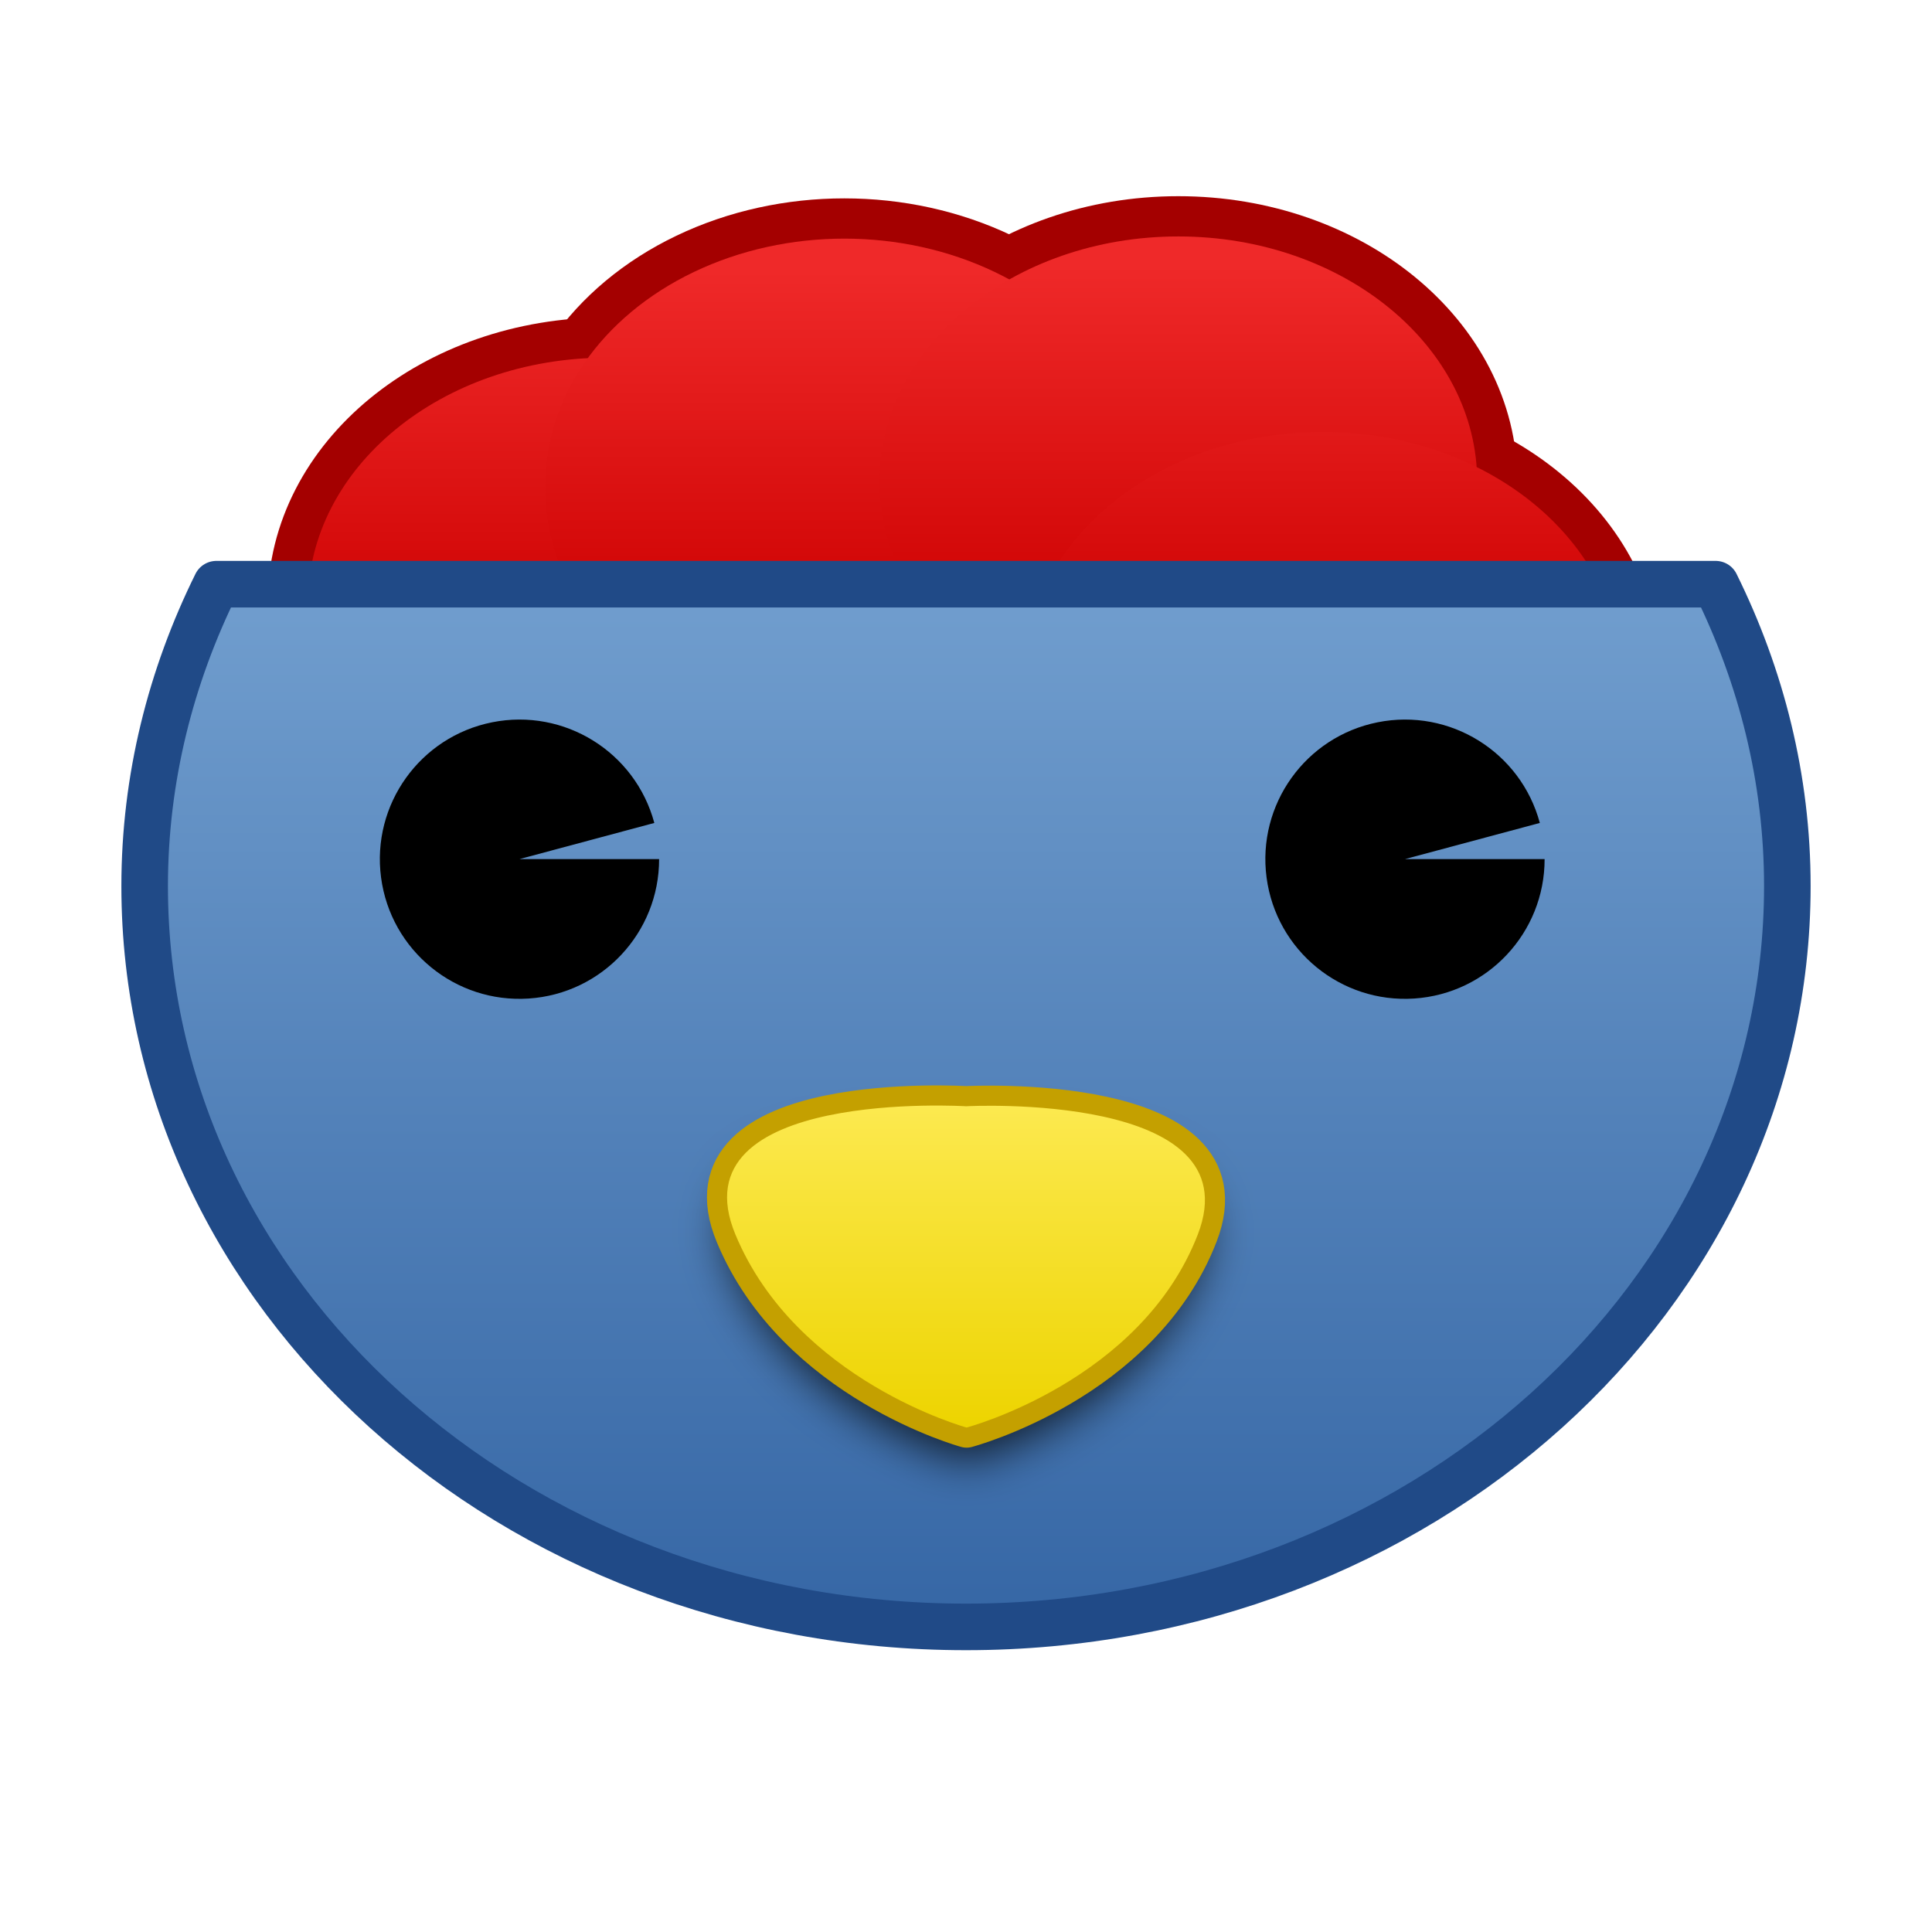
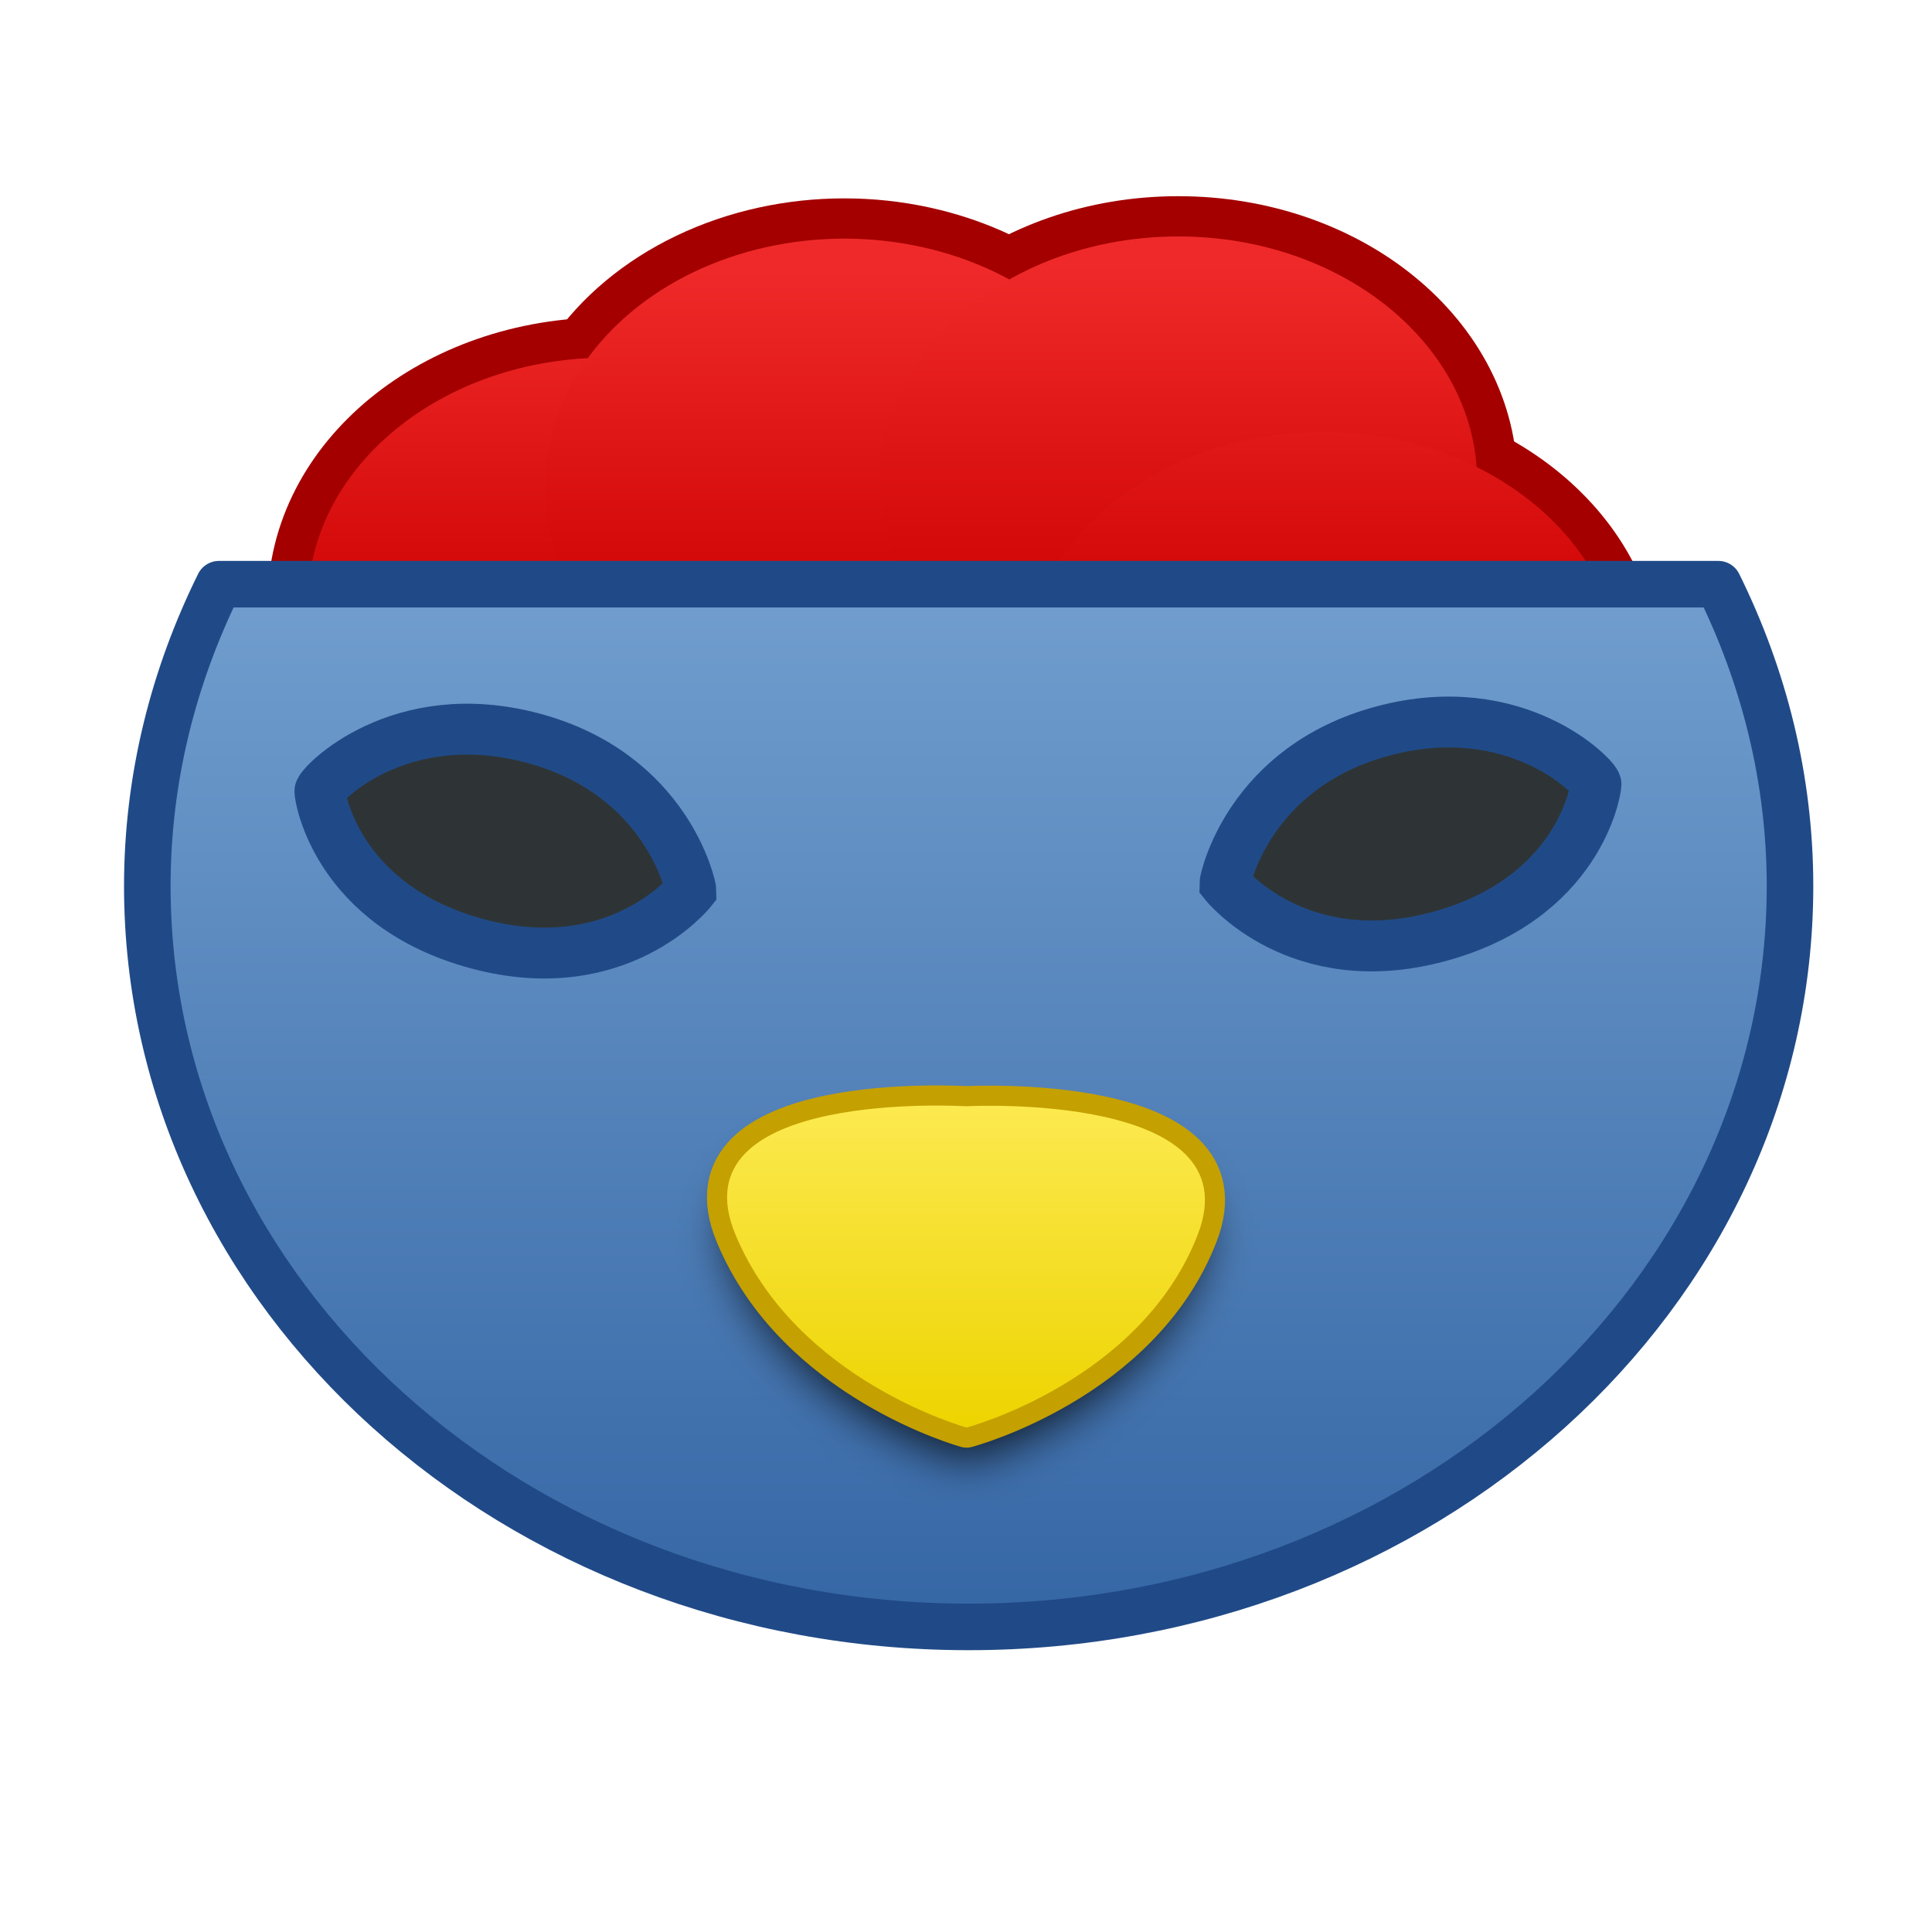
<svg xmlns="http://www.w3.org/2000/svg" xmlns:xlink="http://www.w3.org/1999/xlink" width="48px" height="48px" id="svg2993" version="1.1">
  <defs id="defs2995">
    <linearGradient id="linearGradient3882">
      <stop style="stop-color:#babdb6;stop-opacity:1;" offset="0" id="stop3884" />
      <stop style="stop-color:#eeeeec;stop-opacity:1;" offset="1" id="stop3886" />
    </linearGradient>
    <linearGradient id="linearGradient3872">
      <stop id="stop3880" offset="0" style="stop-color:#e0e2dd;stop-opacity:1;" />
      <stop style="stop-color:#eeeeec;stop-opacity:1;" offset="1" id="stop3876" />
    </linearGradient>
    <linearGradient id="linearGradient4114">
      <stop style="stop-color:#edd400;stop-opacity:1;" offset="0" id="stop4116" />
      <stop style="stop-color:#fce94f;stop-opacity:1;" offset="1" id="stop4118" />
    </linearGradient>
    <linearGradient id="linearGradient3939">
      <stop style="stop-color:#ef2929;stop-opacity:1;" offset="0" id="stop3941" />
      <stop style="stop-color:#cc0000;stop-opacity:1;" offset="1" id="stop3943" />
    </linearGradient>
    <linearGradient id="linearGradient3820">
      <stop style="stop-color:#eeeeec;stop-opacity:1;" offset="0" id="stop3822" />
      <stop style="stop-color:#eeeeec;stop-opacity:0;" offset="1" id="stop3824" />
    </linearGradient>
    <linearGradient id="linearGradient3903">
      <stop style="stop-color:#eeeeec;stop-opacity:1;" offset="0" id="stop3905" />
      <stop style="stop-color:#ffffff;stop-opacity:0;" offset="1" id="stop3907" />
    </linearGradient>
    <linearGradient id="linearGradient3891">
      <stop style="stop-color:#2e3436;stop-opacity:1;" offset="0" id="stop3893" />
      <stop style="stop-color:#eeeeec;stop-opacity:1;" offset="1" id="stop3895" />
    </linearGradient>
    <linearGradient id="linearGradient3883">
      <stop style="stop-color:#2e3436;stop-opacity:1;" offset="0" id="stop3885" />
      <stop style="stop-color:#2e3436;stop-opacity:0;" offset="1" id="stop3887" />
    </linearGradient>
    <linearGradient id="linearGradient3801">
      <stop style="stop-color:#f57900;stop-opacity:1;" offset="0" id="stop3803" />
      <stop style="stop-color:#fcaf3e;stop-opacity:1;" offset="1" id="stop3805" />
    </linearGradient>
    <linearGradient id="linearGradient3784">
      <stop style="stop-color:#3465a4;stop-opacity:1;" offset="0" id="stop3786" />
      <stop style="stop-color:#729fcf;stop-opacity:1;" offset="1" id="stop3788" />
    </linearGradient>
-     <linearGradient xlink:href="#linearGradient3784" id="linearGradient3790" x1="2.515" y1="44.204" x2="2.515" y2="17.14" gradientUnits="userSpaceOnUse" gradientTransform="translate(0.4999999,-3.204602)" />
+     <linearGradient xlink:href="#linearGradient3784" id="linearGradient3790" x1="2.515" y1="44.204" x2="2.515" y2="17.14" gradientUnits="userSpaceOnUse" gradientTransform="translate(0.5662911,-3.204602)" />
    <linearGradient xlink:href="#linearGradient3801" id="linearGradient3808" gradientUnits="userSpaceOnUse" gradientTransform="matrix(0.680266,0,0,0.680266,7.673616,16.61139)" x1="24" y1="39.08" x2="23.87" y2="31.379" />
    <radialGradient xlink:href="#linearGradient3820" id="radialGradient3828" cx="23.093" cy="31.611" fx="23.093" fy="31.611" r="3.826" gradientTransform="matrix(1.135759,-1.098012,0.9194646,0.9510735,-31.29284,32.15095)" gradientUnits="userSpaceOnUse" spreadMethod="reflect" />
    <linearGradient xlink:href="#linearGradient4114" id="linearGradient3024" gradientUnits="userSpaceOnUse" gradientTransform="matrix(1.058086,0,0,0.5787752,-1.379071,12.84868)" x1="24" y1="39.08" x2="24" y2="28" />
    <filter id="filter3842" x="-0.115" width="1.231" y="-0.171" height="1.342">
      <feGaussianBlur stdDeviation="0.571" id="feGaussianBlur3844" />
    </filter>
    <linearGradient xlink:href="#linearGradient3939" id="linearGradient4031" gradientUnits="userSpaceOnUse" x1="25.065" y1="7.359" x2="25.065" y2="16.558" />
    <linearGradient xlink:href="#linearGradient3939" id="linearGradient4033" gradientUnits="userSpaceOnUse" x1="18.94" y1="9.921" x2="18.94" y2="19.171" />
    <linearGradient xlink:href="#linearGradient3939" id="linearGradient4035" gradientUnits="userSpaceOnUse" x1="11.44" y1="9.921" x2="11.44" y2="19.186" />
    <linearGradient xlink:href="#linearGradient3939" id="linearGradient4043" gradientUnits="userSpaceOnUse" x1="7.315" y1="5.671" x2="7.315" y2="14.695" />
    <linearGradient xlink:href="#linearGradient4114" id="linearGradient4128" x1="24.015" y1="35.467" x2="24.015" y2="27.485" gradientUnits="userSpaceOnUse" />
+     <linearGradient xlink:href="#linearGradient4114" id="linearGradient3046" gradientUnits="userSpaceOnUse" x1="24.015" y1="35.467" x2="24.015" y2="27.485" gradientTransform="translate(-0.2651651,-9.269906)" />
  </defs>
  <g id="layer1">
    <g id="g3904" style="stroke:#a40000;stroke-opacity:1;stroke-width:2;stroke-miterlimit:4;stroke-dasharray:none">
      <path style="fill:url(#linearGradient4031);fill-opacity:1;stroke:#a40000;stroke-opacity:1;stroke-width:2;stroke-miterlimit:4;stroke-dasharray:none" id="path3906" d="m 22.539,15.296 c 0,3.368 -3.324,6.099 -7.425,6.099 -4.101,0 -7.425,-2.731 -7.425,-6.099 0,-3.368 3.324,-6.099 7.425,-6.099 4.101,0 7.425,2.731 7.425,6.099 z" transform="translate(-0.0392136,-0.3106602)" />
      <path d="m 22.539,15.296 a 7.425,6.099 0 1 1 -14.849,0 7.425,6.099 0 1 1 14.849,0 z" id="path3908" style="fill:url(#linearGradient4033);fill-opacity:1;stroke:#a40000;stroke-opacity:1;stroke-width:2;stroke-miterlimit:4;stroke-dasharray:none" transform="translate(5.862012,-3.197735)" />
      <path transform="translate(14.16163,-3.322735)" style="fill:url(#linearGradient4035);fill-opacity:1;stroke:#a40000;stroke-opacity:1;stroke-width:2;stroke-miterlimit:4;stroke-dasharray:none" id="path3910" d="m 22.539,15.296 c 0,3.368 -3.324,6.099 -7.425,6.099 -4.101,0 -7.425,-2.731 -7.425,-6.099 0,-3.368 3.324,-6.099 7.425,-6.099 4.101,0 7.425,2.731 7.425,6.099 z" />
      <path d="m 22.539,15.296 c 0,3.368 -3.324,6.099 -7.425,6.099 -4.101,0 -7.425,-2.731 -7.425,-6.099 0,-3.368 3.324,-6.099 7.425,-6.099 4.101,0 7.425,2.731 7.425,6.099 z" id="path3912" style="fill:url(#linearGradient4043);fill-opacity:1;stroke:#a40000;stroke-opacity:1;stroke-width:2;stroke-miterlimit:4;stroke-dasharray:none" transform="translate(17.74498,1.534783)" />
    </g>
    <g id="g4045">
      <path transform="translate(-0.0392136,-0.3106602)" d="m 22.539,15.296 c 0,3.368 -3.324,6.099 -7.425,6.099 -4.101,0 -7.425,-2.731 -7.425,-6.099 0,-3.368 3.324,-6.099 7.425,-6.099 4.101,0 7.425,2.731 7.425,6.099 z" id="path3796" style="fill:url(#linearGradient4031);fill-opacity:1;stroke:none" />
      <path transform="translate(5.862012,-3.197735)" style="fill:url(#linearGradient4033);fill-opacity:1;stroke:none" id="path3798" d="m 22.539,15.296 a 7.425,6.099 0 1 1 -14.849,0 7.425,6.099 0 1 1 14.849,0 z" />
      <path d="m 22.539,15.296 c 0,3.368 -3.324,6.099 -7.425,6.099 -4.101,0 -7.425,-2.731 -7.425,-6.099 0,-3.368 3.324,-6.099 7.425,-6.099 4.101,0 7.425,2.731 7.425,6.099 z" id="path3800" style="fill:url(#linearGradient4035);fill-opacity:1;stroke:none" transform="translate(14.16163,-3.322735)" />
      <path transform="translate(17.74498,1.534783)" style="fill:url(#linearGradient4043);fill-opacity:1;stroke:none" id="path3802" d="m 22.539,15.296 c 0,3.368 -3.324,6.099 -7.425,6.099 -4.101,0 -7.425,-2.731 -7.425,-6.099 0,-3.368 3.324,-6.099 7.425,-6.099 4.101,0 7.425,2.731 7.425,6.099 z" />
    </g>
-     <path style="fill:url(#linearGradient3790);fill-opacity:1;stroke:#204a87;stroke-width:1.157;stroke-linecap:square;stroke-linejoin:round;stroke-miterlimit:4;stroke-opacity:1;stroke-dasharray:none" d="m 5.375,14.514 c -1.133,2.291 -1.781,4.829 -1.781,7.5 0,10.174 9.128,18.406 20.406,18.406 11.278,0 20.406,-8.232 20.406,-18.406 0,-2.671 -0.648,-5.209 -1.781,-7.5 l -37.25,0 z" id="path3006" />
+     <path style="fill:url(#linearGradient3790);fill-opacity:1;stroke:#204a87;stroke-width:1.157;stroke-linecap:square;stroke-linejoin:round;stroke-miterlimit:4;stroke-opacity:1;stroke-dasharray:none" d="m 5.441,14.514 c -1.133,2.291 -1.781,4.829 -1.781,7.5 0,10.174 9.128,18.406 20.406,18.406 11.278,0 20.406,-8.232 20.406,-18.406 0,-2.671 -0.648,-5.209 -1.781,-7.5 l -37.25,0 z" id="path3006" />
    <path d="m 24.015,28.281 0,7.982 c 0,0 -4.232,-1.158 -5.744,-4.796 -1.512,-3.638 5.744,-3.186 5.744,-3.186 z m 0,-1.56e-4 0,7.982 c 0,0 4.332,-1.146 5.744,-4.796 1.379,-3.565 -5.744,-3.187 -5.744,-3.187 z" style="fill:#000000;fill-opacity:1;stroke:none;opacity:0.777;filter:url(#filter3842)" id="path3824" />
    <path d="m 24.015,27.485 0,7.982 c 0,0 -4.232,-1.158 -5.744,-4.796 -1.512,-3.638 5.744,-3.186 5.744,-3.186 z m 0,-1.56e-4 0,7.982 c 0,0 4.332,-1.146 5.744,-4.796 1.379,-3.565 -5.744,-3.187 -5.744,-3.187 z" style="fill:url(#linearGradient3024);fill-opacity:1;stroke:#c4a000;stroke-linejoin:round" id="path3026" />
    <path id="path3037" style="fill:url(#linearGradient4128);fill-opacity:1;stroke:none" d="m 24.015,27.485 0,7.982 c 0,0 -4.232,-1.158 -5.744,-4.796 -1.512,-3.638 5.744,-3.186 5.744,-3.186 z m 0,-1.56e-4 0,7.982 c 0,0 4.332,-1.146 5.744,-4.796 1.379,-3.565 -5.744,-3.187 -5.744,-3.187 z" />
-     <path transform="translate(-0.0625,-1.375)" d="M 16.438,22.719 A 3.469,3.469 0 1 1 16.319,21.821 L 12.969,22.719 z" id="path3055" style="fill:#000000;fill-opacity:1;stroke:none" />
-     <path style="fill:#000000;fill-opacity:1;stroke:none" id="path3057" d="M 16.438,22.719 A 3.469,3.469 0 1 1 16.319,21.821 L 12.969,22.719 z" transform="translate(21.9375,-1.375)" />
+     <path style="fill:#2e3436;stroke:#204a87;stroke-width:1.264" d="m 7.947,19.66 c 6e-7,-0.154 1.96,-2.214 5.295,-1.321 3.334,0.893 3.925,3.699 3.925,3.791 0,0 -1.799,2.258 -5.295,1.321 C 8.376,22.514 7.947,19.814 7.947,19.66 z" id="path3049" />
+     <path id="path3048" d="m 39.652,19.483 c 0,-0.154 -1.96,-2.214 -5.295,-1.321 -3.334,0.893 -3.925,3.699 -3.925,3.791 0,0 1.799,2.258 5.295,1.321 3.496,-0.937 3.925,-3.637 3.925,-3.791 z" style="fill:#2e3436;stroke:#204a87;stroke-width:1.264" />
  </g>
</svg>
